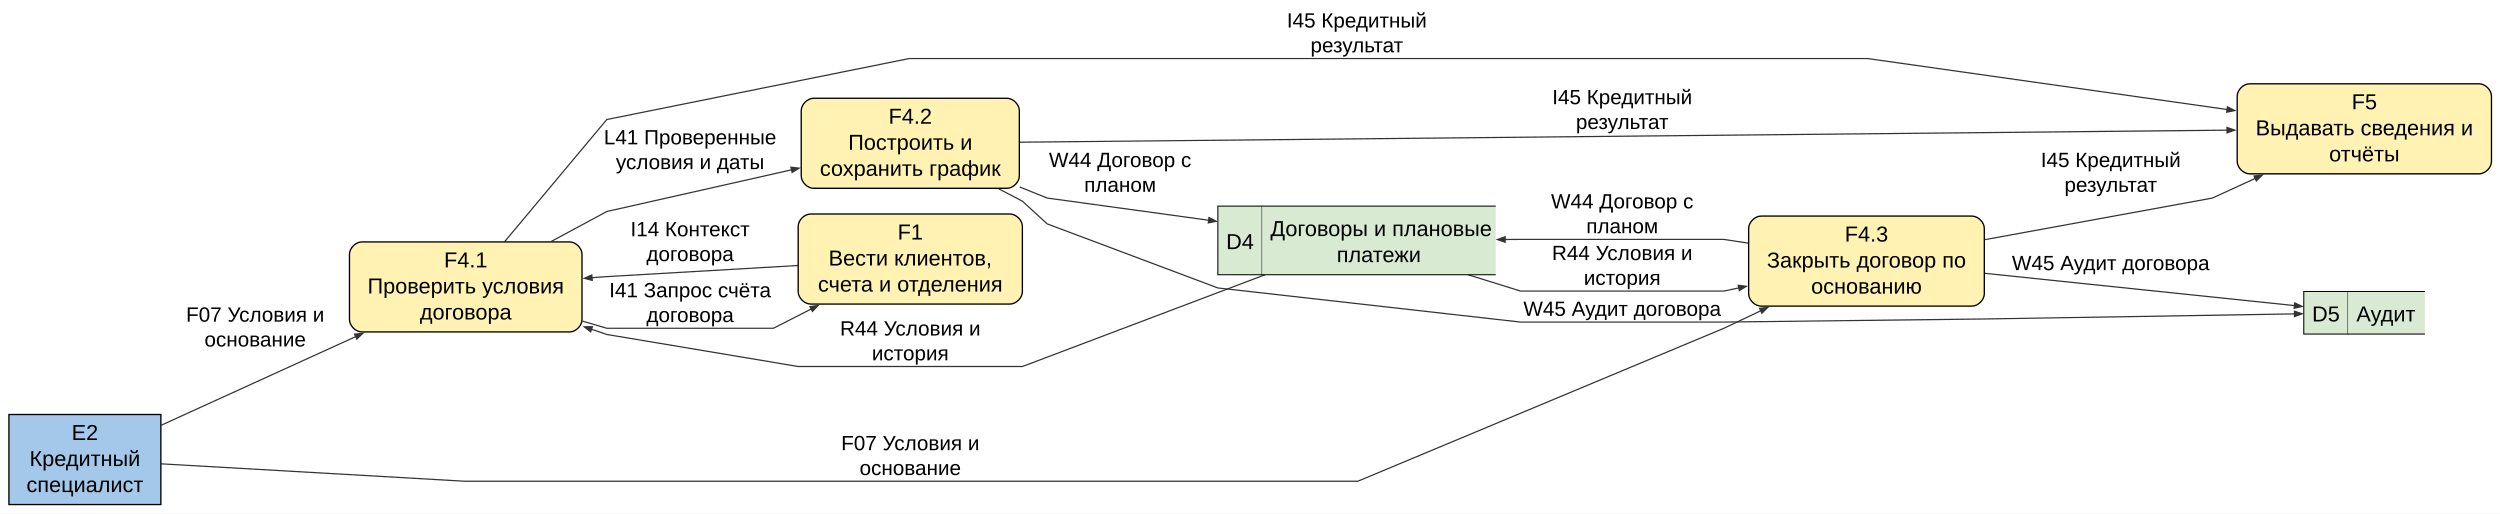
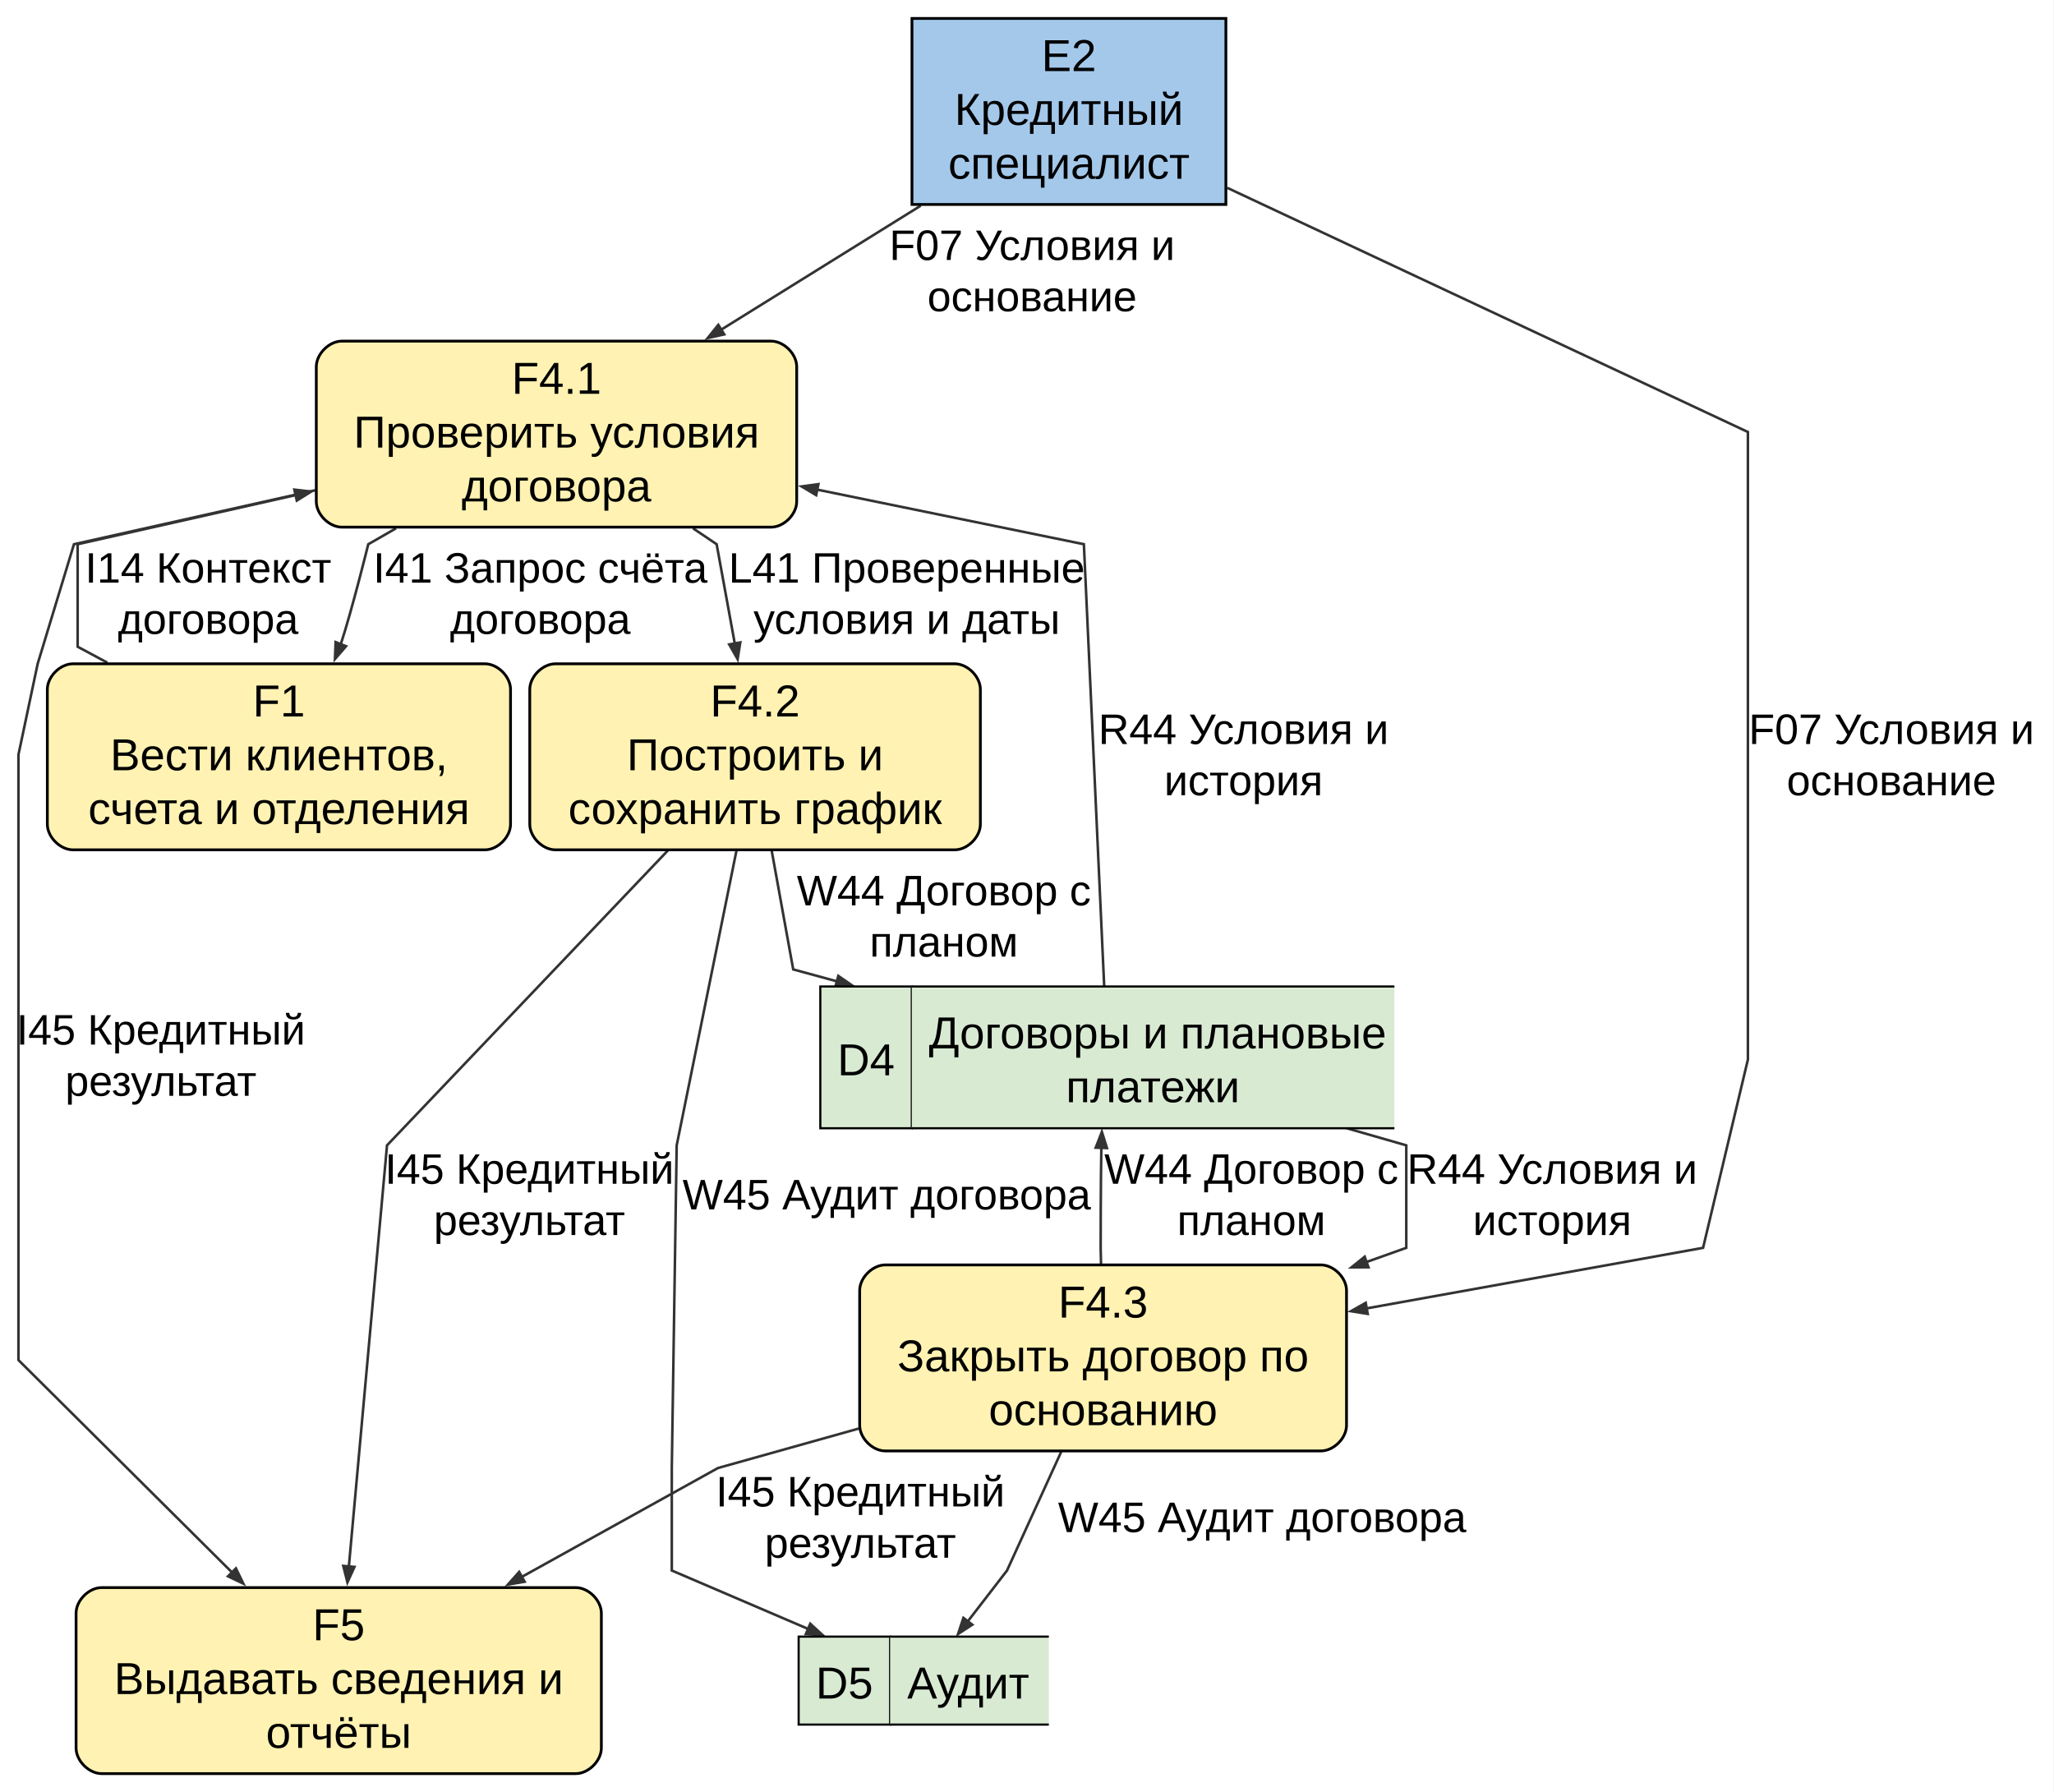
- <svg xmlns="http://www.w3.org/2000/svg" width="2419pt" height="497pt" viewBox="0.00 0.00 2419.00 497.00">
-   <g id="graph0" class="graph" transform="scale(1 1) rotate(0) translate(8.64 488.2)">
-     <polygon fill="white" stroke="none" points="-8.64,8.64 -8.64,-488.2 2410.75,-488.2 2410.75,8.64 -8.64,8.64" />
+ <svg xmlns="http://www.w3.org/2000/svg" width="962pt" height="839pt" viewBox="0.00 0.00 962.00 839.00">
+   <g id="graph0" class="graph" transform="scale(1 1) rotate(0) translate(8.64 830.64)">
+     <polygon fill="white" stroke="none" points="-8.64,8.64 -8.64,-830.64 953.12,-830.64 953.12,8.64 -8.64,8.64" />
    <g id="edge1" class="edge">
-       <path fill="none" stroke="#333333" stroke-width="1.2" d="M147.36,-76.75C201.19,-101.28 275.28,-135.05 335.58,-162.52" />
-       <polygon fill="#333333" stroke="#333333" stroke-width="1.2" points="334.42,-164.88 342.34,-165.6 336.6,-160.1 334.42,-164.88" />
-       <text xml:space="preserve" text-anchor="middle" x="238.27" y="-176.93" font-family="Arial" font-size="20.00">F07 Условия и</text>
-       <text xml:space="preserve" text-anchor="middle" x="238.27" y="-152.93" font-family="Arial" font-size="20.00">основание</text>
+       <path fill="none" stroke="#333333" stroke-width="1.2" d="M422.58,-734.31C393.23,-716.07 358.93,-694.76 328.82,-676.05" />
+       <polygon fill="#333333" stroke="#333333" stroke-width="1.2" points="330.56,-674.04 322.8,-672.31 327.79,-678.5 330.56,-674.04" />
+       <text xml:space="preserve" text-anchor="middle" x="474.76" y="-708.88" font-family="Arial" font-size="20.00">F07 Условия и</text>
+       <text xml:space="preserve" text-anchor="middle" x="474.76" y="-684.88" font-family="Arial" font-size="20.00">основание</text>
    </g>
    <g id="edge2" class="edge">
-       <path fill="none" stroke="#333333" stroke-width="1.2" d="M147.36,-39.39C254.24,-33.26 441.01,-22.56 441.01,-22.56 441.01,-22.56 441.01,-22.56 1305.2,-22.56 1305.2,-22.56 1659.35,-170.56 1659.35,-170.56 1659.35,-170.56 1674.68,-177.83 1695.09,-187.51" />
-       <polygon fill="#333333" stroke="#333333" stroke-width="1.2" points="1693.91,-189.86 1701.82,-190.71 1696.17,-185.12 1693.91,-189.86" />
-       <text xml:space="preserve" text-anchor="middle" x="872.15" y="-52.56" font-family="Arial" font-size="20.00">F07 Условия и</text>
-       <text xml:space="preserve" text-anchor="middle" x="872.15" y="-28.56" font-family="Arial" font-size="20.00">основание</text>
+       <path fill="none" stroke="#333333" stroke-width="1.2" d="M566.16,-742.67C660.12,-698.6 810,-628.32 810,-628.32 810,-628.32 810,-628.32 810,-334.44 810,-334.44 789,-246.24 789,-246.24 789,-246.24 706.9,-231.47 631.46,-217.89" />
+       <polygon fill="#333333" stroke="#333333" stroke-width="1.2" points="631.93,-215.31 624.08,-216.57 631,-220.48 631.93,-215.31" />
+       <text xml:space="preserve" text-anchor="middle" x="877.24" y="-482.2" font-family="Arial" font-size="20.00">F07 Условия и</text>
+       <text xml:space="preserve" text-anchor="middle" x="877.24" y="-458.2" font-family="Arial" font-size="20.00">основание</text>
    </g>
    <g id="edge3" class="edge">
-       <path fill="none" stroke="#333333" stroke-width="1.2" d="M554.9,-177.53C568.95,-173.38 578.51,-170.56 578.51,-170.56 578.51,-170.56 739.68,-170.56 739.68,-170.56 739.68,-170.56 755.61,-178.68 776.38,-189.26" />
-       <polygon fill="#333333" stroke="#333333" stroke-width="1.2" points="775.06,-191.54 782.94,-192.61 777.45,-186.86 775.06,-191.54" />
-       <text xml:space="preserve" text-anchor="middle" x="659.09" y="-200.56" font-family="Arial" font-size="20.00">I41 Запрос счёта</text>
-       <text xml:space="preserve" text-anchor="middle" x="659.09" y="-176.56" font-family="Arial" font-size="20.00">договора</text>
+       <path fill="none" stroke="#333333" stroke-width="1.2" d="M176.85,-583.22C169.01,-578.73 163.84,-575.76 163.84,-575.76 163.84,-575.76 156.17,-544.68 150.87,-528.65" />
+       <polygon fill="#333333" stroke="#333333" stroke-width="1.2" points="153.44,-528 148.24,-521.99 148.55,-529.93 153.44,-528" />
+       <text xml:space="preserve" text-anchor="middle" x="244.42" y="-557.76" font-family="Arial" font-size="20.00">I41 Запрос счёта</text>
+       <text xml:space="preserve" text-anchor="middle" x="244.42" y="-533.76" font-family="Arial" font-size="20.00">договора</text>
    </g>
    <g id="edge5" class="edge">
-       <path fill="none" stroke="#333333" stroke-width="1.2" d="M479.67,-254.4C519.8,-302.38 578.51,-372.56 578.51,-372.56 578.51,-372.56 871.15,-431.56 871.15,-431.56 871.15,-431.56 871.15,-431.56 1798.36,-431.56 1798.36,-431.56 2004.62,-402.32 2146.65,-382.19" />
-       <polygon fill="#333333" stroke="#333333" stroke-width="1.2" points="2146.63,-384.85 2153.69,-381.19 2145.9,-379.65 2146.63,-384.85" />
-       <text xml:space="preserve" text-anchor="middle" x="1304.2" y="-461.56" font-family="Arial" font-size="20.00">I45 Кредитный</text>
-       <text xml:space="preserve" text-anchor="middle" x="1304.2" y="-437.56" font-family="Arial" font-size="20.00">результат</text>
+       <path fill="none" stroke="#333333" stroke-width="1.2" d="M139,-601.04C82.5,-588.4 26,-575.76 26,-575.76 26,-575.76 9,-519.76 9,-519.76 9,-519.76 0,-477.2 0,-477.2 0,-477.2 0,-477.2 0,-193.68 0,-193.68 56.61,-137.4 100.27,-93.99" />
+       <polygon fill="#333333" stroke="#333333" stroke-width="1.2" points="101.86,-96.12 105.33,-88.97 98.16,-92.4 101.86,-96.12" />
+       <text xml:space="preserve" text-anchor="middle" x="66.69" y="-341.44" font-family="Arial" font-size="20.00">I45 Кредитный</text>
+       <text xml:space="preserve" text-anchor="middle" x="66.69" y="-317.44" font-family="Arial" font-size="20.00">результат</text>
    </g>
    <g id="edge14" class="edge">
-       <path fill="none" stroke="#333333" stroke-width="1.2" d="M524.95,-254.71C553.49,-270.08 578.51,-283.56 578.51,-283.56 578.51,-283.56 675.18,-305.36 757.4,-323.91" />
-       <polygon fill="#333333" stroke="#333333" stroke-width="1.2" points="756.66,-326.43 764.55,-325.52 757.81,-321.31 756.66,-326.43" />
-       <text xml:space="preserve" text-anchor="middle" x="659.09" y="-348.54" font-family="Arial" font-size="20.00">L41 Проверенные</text>
-       <text xml:space="preserve" text-anchor="middle" x="659.09" y="-324.54" font-family="Arial" font-size="20.00">условия и даты</text>
+       <path fill="none" stroke="#333333" stroke-width="1.2" d="M315.93,-583.22C322.6,-578.73 327,-575.76 327,-575.76 327,-575.76 331.17,-552.91 335.5,-529.22" />
+       <polygon fill="#333333" stroke="#333333" stroke-width="1.2" points="338.07,-529.78 336.83,-521.93 332.9,-528.84 338.07,-529.78" />
+       <text xml:space="preserve" text-anchor="middle" x="416.05" y="-557.76" font-family="Arial" font-size="20.00">L41 Проверенные</text>
+       <text xml:space="preserve" text-anchor="middle" x="416.05" y="-533.76" font-family="Arial" font-size="20.00">условия и даты</text>
    </g>
    <g id="edge7" class="edge">
-       <path fill="none" stroke="#333333" stroke-width="1.2" d="M1911.81,-256.3C2008.56,-273.98 2132.08,-296.56 2132.08,-296.56 2132.08,-296.56 2150.25,-304.89 2173.76,-315.69" />
-       <polygon fill="#333333" stroke="#333333" stroke-width="1.2" points="2172.36,-317.93 2180.27,-318.67 2174.55,-313.16 2172.36,-317.93" />
-       <text xml:space="preserve" text-anchor="middle" x="2033.73" y="-326.56" font-family="Arial" font-size="20.00">I45 Кредитный</text>
-       <text xml:space="preserve" text-anchor="middle" x="2033.73" y="-302.56" font-family="Arial" font-size="20.00">результат</text>
+       <path fill="none" stroke="#333333" stroke-width="1.2" d="M393.51,-161.59C357.82,-151.59 327.62,-143.12 327.62,-143.12 327.62,-143.12 280.99,-117.25 235.52,-92.01" />
+       <polygon fill="#333333" stroke="#333333" stroke-width="1.2" points="237.07,-89.87 229.24,-88.53 234.52,-94.46 237.07,-89.87" />
+       <text xml:space="preserve" text-anchor="middle" x="394.31" y="-125.12" font-family="Arial" font-size="20.00">I45 Кредитный</text>
+       <text xml:space="preserve" text-anchor="middle" x="394.31" y="-101.12" font-family="Arial" font-size="20.00">результат</text>
    </g>
    <g id="edge11" class="edge">
-       <path fill="none" stroke="#333333" stroke-width="1.2" d="M1682.9,-252.95C1668.88,-255.1 1659.35,-256.56 1659.35,-256.56 1659.35,-256.56 1462.64,-256.56 1462.64,-256.56 1462.64,-256.56 1456.85,-256.52 1447.48,-256.46" />
-       <polygon fill="#333333" stroke="#333333" stroke-width="1.2" points="1447.72,-253.84 1440.2,-256.42 1447.69,-259.09 1447.72,-253.84" />
-       <text xml:space="preserve" text-anchor="middle" x="1561" y="-286.56" font-family="Arial" font-size="20.00">W44 Договор с</text>
-       <text xml:space="preserve" text-anchor="middle" x="1561" y="-262.56" font-family="Arial" font-size="20.00">планом</text>
+       <path fill="none" stroke="#333333" stroke-width="1.2" d="M507.03,-238.78C506.92,-243.27 506.86,-246.24 506.86,-246.24 506.86,-246.24 506.86,-276.72 507.18,-293.22" />
+       <polygon fill="#333333" stroke="#333333" stroke-width="1.2" points="504.55,-293.15 507.43,-300.56 509.8,-292.97 504.55,-293.15" />
+       <text xml:space="preserve" text-anchor="middle" x="577.43" y="-276.24" font-family="Arial" font-size="20.00">W44 Договор с</text>
+       <text xml:space="preserve" text-anchor="middle" x="577.43" y="-252.24" font-family="Arial" font-size="20.00">планом</text>
    </g>
    <g id="edge13" class="edge">
-       <path fill="none" stroke="#333333" stroke-width="1.2" d="M1911.75,-223.74C2005.06,-214.02 2134.14,-200.56 2211.55,-192.5" />
-       <polygon fill="#333333" stroke="#333333" stroke-width="1.2" points="2211.73,-195.12 2218.92,-191.73 2211.19,-189.89 2211.73,-195.12" />
-       <text xml:space="preserve" text-anchor="middle" x="2033.73" y="-226.79" font-family="Arial" font-size="20.00">W45 Аудит договора</text>
+       <path fill="none" stroke="#333333" stroke-width="1.2" d="M488.39,-150.74C476.27,-124.18 463,-95.12 463,-95.12 463,-95.12 453.89,-83.31 444.48,-71.11" />
+       <polygon fill="#333333" stroke="#333333" stroke-width="1.2" points="446.74,-69.74 440.08,-65.4 442.58,-72.94 446.74,-69.74" />
+       <text xml:space="preserve" text-anchor="middle" x="582.51" y="-113.12" font-family="Arial" font-size="20.00">W45 Аудит договора</text>
    </g>
    <g id="edge4" class="edge">
-       <path fill="none" stroke="#333333" stroke-width="1.2" d="M763.42,-231.3C679.98,-226.45 578.51,-220.56 578.51,-220.56 578.51,-220.56 572.9,-220.15 563.97,-219.49" />
-       <polygon fill="#333333" stroke="#333333" stroke-width="1.2" points="564.39,-216.89 556.72,-218.95 564,-222.12 564.39,-216.89" />
-       <text xml:space="preserve" text-anchor="middle" x="659.09" y="-259.57" font-family="Arial" font-size="20.00">I14 Контекст</text>
-       <text xml:space="preserve" text-anchor="middle" x="659.09" y="-235.57" font-family="Arial" font-size="20.00">договора</text>
+       <path fill="none" stroke="#333333" stroke-width="1.2" d="M41.64,-520.3C33.26,-524.79 27.73,-527.76 27.73,-527.76 27.73,-527.76 27.73,-575.76 27.73,-575.76 27.73,-575.76 77.46,-586.97 130.07,-598.83" />
+       <polygon fill="#333333" stroke="#333333" stroke-width="1.2" points="129.22,-601.33 137.11,-600.42 130.37,-596.21 129.22,-601.33" />
+       <text xml:space="preserve" text-anchor="middle" x="88.87" y="-557.76" font-family="Arial" font-size="20.00">I14 Контекст</text>
+       <text xml:space="preserve" text-anchor="middle" x="88.87" y="-533.76" font-family="Arial" font-size="20.00">договора</text>
    </g>
    <g id="edge6" class="edge">
-       <path fill="none" stroke="#333333" stroke-width="1.2" d="M978.17,-350.61C1230.21,-353.12 1868.91,-359.48 2146.23,-362.25" />
-       <polygon fill="#333333" stroke="#333333" stroke-width="1.2" points="2146.19,-364.87 2153.72,-362.32 2146.25,-359.62 2146.19,-364.87" />
-       <text xml:space="preserve" text-anchor="middle" x="1561" y="-387.37" font-family="Arial" font-size="20.00">I45 Кредитный</text>
-       <text xml:space="preserve" text-anchor="middle" x="1561" y="-363.37" font-family="Arial" font-size="20.00">результат</text>
+       <path fill="none" stroke="#333333" stroke-width="1.2" d="M304.15,-432.32C253.17,-378.8 172.62,-294.24 172.62,-294.24 172.62,-294.24 161.37,-170.08 154.74,-96.87" />
+       <polygon fill="#333333" stroke="#333333" stroke-width="1.2" points="157.37,-96.81 154.08,-89.57 152.14,-97.28 157.37,-96.81" />
+       <text xml:space="preserve" text-anchor="middle" x="239.31" y="-276.24" font-family="Arial" font-size="20.00">I45 Кредитный</text>
+       <text xml:space="preserve" text-anchor="middle" x="239.31" y="-252.24" font-family="Arial" font-size="20.00">результат</text>
    </g>
    <g id="edge10" class="edge">
-       <path fill="none" stroke="#333333" stroke-width="1.2" d="M978.01,-307.29C993.63,-300.99 1004.61,-296.56 1004.61,-296.56 1004.61,-296.56 1084.19,-285.63 1161.18,-275.06" />
-       <polygon fill="#333333" stroke="#333333" stroke-width="1.2" points="1161.19,-277.71 1168.26,-274.09 1160.48,-272.51 1161.19,-277.71" />
-       <text xml:space="preserve" text-anchor="middle" x="1075.19" y="-326.56" font-family="Arial" font-size="20.00">W44 Договор с</text>
-       <text xml:space="preserve" text-anchor="middle" x="1075.19" y="-302.56" font-family="Arial" font-size="20.00">планом</text>
+       <path fill="none" stroke="#333333" stroke-width="1.2" d="M352.78,-432.26C357.59,-405.7 362.86,-376.64 362.86,-376.64 362.86,-376.64 371.02,-374.41 383.5,-371" />
+       <polygon fill="#333333" stroke="#333333" stroke-width="1.2" points="383.99,-373.59 390.53,-369.08 382.6,-368.52 383.99,-373.59" />
+       <text xml:space="preserve" text-anchor="middle" x="433.43" y="-406.64" font-family="Arial" font-size="20.00">W44 Договор с</text>
+       <text xml:space="preserve" text-anchor="middle" x="433.43" y="-382.64" font-family="Arial" font-size="20.00">планом</text>
    </g>
    <g id="edge12" class="edge">
-       <path fill="none" stroke="#333333" stroke-width="1.2" d="M957.82,-305.44C971.14,-298.5 980.61,-293.56 980.61,-293.56 980.61,-293.56 1004.61,-271.56 1004.61,-271.56 1004.61,-271.56 1169.76,-209.56 1169.76,-209.56 1169.76,-209.56 1462.64,-176.56 1462.64,-176.56 1462.64,-176.56 1659.35,-176.56 1659.35,-176.56 1659.35,-176.56 1911.38,-179.56 1911.38,-179.56 1911.38,-179.56 2106.14,-182.75 2211.79,-184.48" />
-       <polygon fill="#333333" stroke="#333333" stroke-width="1.2" points="2211.44,-187.09 2218.98,-184.59 2211.52,-181.85 2211.44,-187.09" />
-       <text xml:space="preserve" text-anchor="middle" x="1561" y="-182.56" font-family="Arial" font-size="20.00">W45 Аудит договора</text>
+       <path fill="none" stroke="#333333" stroke-width="1.2" d="M336.3,-432.32C325.45,-378.8 308.29,-294.24 308.29,-294.24 308.29,-294.24 306,-143.12 306,-143.12 306,-143.12 306,-95.12 306,-95.12 306,-95.12 339.01,-80.98 370.11,-67.65" />
+       <polygon fill="#333333" stroke="#333333" stroke-width="1.2" points="370.85,-70.19 376.71,-64.82 368.78,-65.36 370.85,-70.19" />
+       <text xml:space="preserve" text-anchor="middle" x="406.65" y="-264.24" font-family="Arial" font-size="20.00">W45 Аудит договора</text>
    </g>
    <g id="edge8" class="edge">
-       <path fill="none" stroke="#333333" stroke-width="1.2" d="M1215.48,-222.38C1119.95,-186.26 980.61,-133.56 980.61,-133.56 980.61,-133.56 763.68,-133.56 763.68,-133.56 763.68,-133.56 578.51,-164.56 578.51,-164.56 578.51,-164.56 572.79,-166.5 563.7,-169.59" />
-       <polygon fill="#333333" stroke="#333333" stroke-width="1.2" points="562.88,-167.09 556.62,-171.99 564.57,-172.06 562.88,-167.09" />
-       <text xml:space="preserve" text-anchor="middle" x="872.15" y="-163.56" font-family="Arial" font-size="20.00">R44 Условия и</text>
-       <text xml:space="preserve" text-anchor="middle" x="872.15" y="-139.56" font-family="Arial" font-size="20.00">история</text>
+       <path fill="none" stroke="#333333" stroke-width="1.2" d="M508.54,-368.22C505.55,-433.32 499,-575.76 499,-575.76 499,-575.76 436.11,-588.63 373.8,-601.39" />
+       <polygon fill="#333333" stroke="#333333" stroke-width="1.2" points="373.62,-598.75 366.8,-602.82 374.67,-603.89 373.62,-598.75" />
+       <text xml:space="preserve" text-anchor="middle" x="573.77" y="-482.2" font-family="Arial" font-size="20.00">R44 Условия и</text>
+       <text xml:space="preserve" text-anchor="middle" x="573.77" y="-458.2" font-family="Arial" font-size="20.00">история</text>
    </g>
    <g id="edge9" class="edge">
-       <path fill="none" stroke="#333333" stroke-width="1.2" d="M1411.53,-222.47C1439.8,-213.67 1462.64,-206.56 1462.64,-206.56 1462.64,-206.56 1659.35,-206.56 1659.35,-206.56 1659.35,-206.56 1664.94,-207.74 1673.85,-209.63" />
-       <polygon fill="#333333" stroke="#333333" stroke-width="1.2" points="1673.25,-212.18 1681.13,-211.17 1674.33,-207.05 1673.25,-212.18" />
-       <text xml:space="preserve" text-anchor="middle" x="1561" y="-236.56" font-family="Arial" font-size="20.00">R44 Условия и</text>
-       <text xml:space="preserve" text-anchor="middle" x="1561" y="-212.56" font-family="Arial" font-size="20.00">история</text>
+       <path fill="none" stroke="#333333" stroke-width="1.2" d="M622.01,-302.28C638.46,-297.55 650,-294.24 650,-294.24 650,-294.24 650,-246.24 650,-246.24 650,-246.24 642.58,-243.6 631.14,-239.53" />
+       <polygon fill="#333333" stroke="#333333" stroke-width="1.2" points="632.28,-237.14 624.33,-237.1 630.52,-242.09 632.28,-237.14" />
+       <text xml:space="preserve" text-anchor="middle" x="718.35" y="-276.24" font-family="Arial" font-size="20.00">R44 Условия и</text>
+       <text xml:space="preserve" text-anchor="middle" x="718.35" y="-252.24" font-family="Arial" font-size="20.00">история</text>
    </g>
    <g id="node1" class="node">
-       <polygon fill="#a4c8ea" stroke="black" stroke-width="1.3" points="147.02,-87.12 0,-87.12 0,0 147.02,0 147.02,-87.12" />
-       <text xml:space="preserve" text-anchor="middle" x="73.51" y="-62.46" font-family="Arial" font-size="21.00">E2</text>
-       <text xml:space="preserve" text-anchor="middle" x="73.51" y="-37.26" font-family="Arial" font-size="21.00">Кредитный</text>
-       <text xml:space="preserve" text-anchor="middle" x="73.51" y="-12.06" font-family="Arial" font-size="21.00">специалист</text>
+       <polygon fill="#a4c8ea" stroke="black" stroke-width="1.3" points="565.51,-822 418.49,-822 418.49,-734.88 565.51,-734.88 565.51,-822" />
+       <text xml:space="preserve" text-anchor="middle" x="492" y="-797.34" font-family="Arial" font-size="21.00">E2</text>
+       <text xml:space="preserve" text-anchor="middle" x="492" y="-772.14" font-family="Arial" font-size="21.00">Кредитный</text>
+       <text xml:space="preserve" text-anchor="middle" x="492" y="-746.94" font-family="Arial" font-size="21.00">специалист</text>
    </g>
    <g id="node2" class="node">
-       <path fill="#fff2b2" stroke="black" stroke-width="1.3" d="M542.51,-254.12C542.51,-254.12 341.51,-254.12 341.51,-254.12 335.51,-254.12 329.51,-248.12 329.51,-242.12 329.51,-242.12 329.51,-179 329.51,-179 329.51,-173 335.51,-167 341.51,-167 341.51,-167 542.51,-167 542.51,-167 548.51,-167 554.51,-173 554.51,-179 554.51,-179 554.51,-242.12 554.51,-242.12 554.51,-248.12 548.51,-254.12 542.51,-254.12" />
-       <text xml:space="preserve" text-anchor="middle" x="442.01" y="-229.46" font-family="Arial" font-size="21.00">F4.1</text>
-       <text xml:space="preserve" text-anchor="middle" x="442.01" y="-204.26" font-family="Arial" font-size="21.00">Проверить условия</text>
-       <text xml:space="preserve" text-anchor="middle" x="442.01" y="-179.06" font-family="Arial" font-size="21.00">договора</text>
+       <path fill="#fff2b2" stroke="black" stroke-width="1.3" d="M352.5,-670.88C352.5,-670.88 151.5,-670.88 151.5,-670.88 145.5,-670.88 139.5,-664.88 139.5,-658.88 139.5,-658.88 139.5,-595.76 139.5,-595.76 139.5,-589.76 145.5,-583.76 151.5,-583.76 151.5,-583.76 352.5,-583.76 352.5,-583.76 358.5,-583.76 364.5,-589.76 364.5,-595.76 364.5,-595.76 364.5,-658.88 364.5,-658.88 364.5,-664.88 358.5,-670.88 352.5,-670.88" />
+       <text xml:space="preserve" text-anchor="middle" x="252" y="-646.22" font-family="Arial" font-size="21.00">F4.1</text>
+       <text xml:space="preserve" text-anchor="middle" x="252" y="-621.02" font-family="Arial" font-size="21.00">Проверить условия</text>
+       <text xml:space="preserve" text-anchor="middle" x="252" y="-595.82" font-family="Arial" font-size="21.00">договора</text>
    </g>
    <g id="node3" class="node">
-       <path fill="#fff2b2" stroke="black" stroke-width="1.3" d="M1899.38,-279.12C1899.38,-279.12 1695.35,-279.12 1695.35,-279.12 1689.35,-279.12 1683.35,-273.12 1683.35,-267.12 1683.35,-267.12 1683.35,-204 1683.35,-204 1683.35,-198 1689.35,-192 1695.35,-192 1695.35,-192 1899.38,-192 1899.38,-192 1905.38,-192 1911.38,-198 1911.38,-204 1911.38,-204 1911.38,-267.12 1911.38,-267.12 1911.38,-273.12 1905.38,-279.12 1899.38,-279.12" />
-       <text xml:space="preserve" text-anchor="middle" x="1797.36" y="-254.46" font-family="Arial" font-size="21.00">F4.3</text>
-       <text xml:space="preserve" text-anchor="middle" x="1797.36" y="-229.26" font-family="Arial" font-size="21.00">Закрыть договор по</text>
-       <text xml:space="preserve" text-anchor="middle" x="1797.36" y="-204.06" font-family="Arial" font-size="21.00">основанию</text>
+       <path fill="#fff2b2" stroke="black" stroke-width="1.3" d="M610.01,-238.24C610.01,-238.24 405.99,-238.24 405.99,-238.24 399.99,-238.24 393.99,-232.24 393.99,-226.24 393.99,-226.24 393.99,-163.12 393.99,-163.12 393.99,-157.12 399.99,-151.12 405.99,-151.12 405.99,-151.12 610.01,-151.12 610.01,-151.12 616.01,-151.12 622.01,-157.12 622.01,-163.12 622.01,-163.12 622.01,-226.24 622.01,-226.24 622.01,-232.24 616.01,-238.24 610.01,-238.24" />
+       <text xml:space="preserve" text-anchor="middle" x="508" y="-213.58" font-family="Arial" font-size="21.00">F4.3</text>
+       <text xml:space="preserve" text-anchor="middle" x="508" y="-188.38" font-family="Arial" font-size="21.00">Закрыть договор по</text>
+       <text xml:space="preserve" text-anchor="middle" x="508" y="-163.18" font-family="Arial" font-size="21.00">основанию</text>
    </g>
    <g id="node4" class="node">
-       <path fill="#fff2b2" stroke="black" stroke-width="1.3" d="M968.61,-281.12C968.61,-281.12 775.68,-281.12 775.68,-281.12 769.68,-281.12 763.68,-275.12 763.68,-269.12 763.68,-269.12 763.68,-206 763.68,-206 763.68,-200 769.68,-194 775.68,-194 775.68,-194 968.61,-194 968.61,-194 974.61,-194 980.61,-200 980.61,-206 980.61,-206 980.61,-269.12 980.61,-269.12 980.61,-275.12 974.61,-281.12 968.61,-281.12" />
-       <text xml:space="preserve" text-anchor="middle" x="872.15" y="-256.46" font-family="Arial" font-size="21.00">F1</text>
-       <text xml:space="preserve" text-anchor="middle" x="872.15" y="-231.26" font-family="Arial" font-size="21.00">Вести клиентов,</text>
-       <text xml:space="preserve" text-anchor="middle" x="872.15" y="-206.06" font-family="Arial" font-size="21.00">счета и отделения</text>
+       <path fill="#fff2b2" stroke="black" stroke-width="1.3" d="M218.47,-519.76C218.47,-519.76 25.53,-519.76 25.53,-519.76 19.53,-519.76 13.53,-513.76 13.53,-507.76 13.53,-507.76 13.53,-444.64 13.53,-444.64 13.53,-438.64 19.53,-432.64 25.53,-432.64 25.53,-432.64 218.47,-432.64 218.47,-432.64 224.47,-432.64 230.47,-438.64 230.47,-444.64 230.47,-444.64 230.47,-507.76 230.47,-507.76 230.47,-513.76 224.47,-519.76 218.47,-519.76" />
+       <text xml:space="preserve" text-anchor="middle" x="122" y="-495.1" font-family="Arial" font-size="21.00">F1</text>
+       <text xml:space="preserve" text-anchor="middle" x="122" y="-469.9" font-family="Arial" font-size="21.00">Вести клиентов,</text>
+       <text xml:space="preserve" text-anchor="middle" x="122" y="-444.7" font-family="Arial" font-size="21.00">счета и отделения</text>
    </g>
    <g id="node5" class="node">
-       <path fill="#fff2b2" stroke="black" stroke-width="1.3" d="M2390.11,-407.12C2390.11,-407.12 2168.08,-407.12 2168.08,-407.12 2162.08,-407.12 2156.08,-401.12 2156.08,-395.12 2156.08,-395.12 2156.08,-332 2156.08,-332 2156.08,-326 2162.08,-320 2168.08,-320 2168.08,-320 2390.11,-320 2390.11,-320 2396.11,-320 2402.11,-326 2402.11,-332 2402.11,-332 2402.11,-395.12 2402.11,-395.12 2402.11,-401.12 2396.11,-407.12 2390.11,-407.12" />
-       <text xml:space="preserve" text-anchor="middle" x="2279.1" y="-382.46" font-family="Arial" font-size="21.00">F5</text>
-       <text xml:space="preserve" text-anchor="middle" x="2279.1" y="-357.26" font-family="Arial" font-size="21.00">Выдавать сведения и</text>
-       <text xml:space="preserve" text-anchor="middle" x="2279.1" y="-332.06" font-family="Arial" font-size="21.00">отчёты</text>
+       <path fill="#fff2b2" stroke="black" stroke-width="1.3" d="M261.01,-87.12C261.01,-87.12 38.99,-87.12 38.99,-87.12 32.99,-87.12 26.99,-81.12 26.99,-75.12 26.99,-75.12 26.99,-12 26.99,-12 26.99,-6 32.99,0 38.99,0 38.99,0 261.01,0 261.01,0 267.01,0 273.01,-6 273.01,-12 273.01,-12 273.01,-75.12 273.01,-75.12 273.01,-81.12 267.01,-87.12 261.01,-87.12" />
+       <text xml:space="preserve" text-anchor="middle" x="150" y="-62.46" font-family="Arial" font-size="21.00">F5</text>
+       <text xml:space="preserve" text-anchor="middle" x="150" y="-37.26" font-family="Arial" font-size="21.00">Выдавать сведения и</text>
+       <text xml:space="preserve" text-anchor="middle" x="150" y="-12.06" font-family="Arial" font-size="21.00">отчёты</text>
    </g>
    <g id="node6" class="node">
-       <path fill="#fff2b2" stroke="black" stroke-width="1.3" d="M965.66,-393.12C965.66,-393.12 778.63,-393.12 778.63,-393.12 772.63,-393.12 766.63,-387.12 766.63,-381.12 766.63,-381.12 766.63,-318 766.63,-318 766.63,-312 772.63,-306 778.63,-306 778.63,-306 965.66,-306 965.66,-306 971.66,-306 977.66,-312 977.66,-318 977.66,-318 977.66,-381.12 977.66,-381.12 977.66,-387.12 971.66,-393.12 965.66,-393.12" />
-       <text xml:space="preserve" text-anchor="middle" x="872.15" y="-368.46" font-family="Arial" font-size="21.00">F4.2</text>
-       <text xml:space="preserve" text-anchor="middle" x="872.15" y="-343.26" font-family="Arial" font-size="21.00">Построить и</text>
-       <text xml:space="preserve" text-anchor="middle" x="872.15" y="-318.06" font-family="Arial" font-size="21.00">сохранить график</text>
+       <path fill="#fff2b2" stroke="black" stroke-width="1.3" d="M438.52,-519.76C438.52,-519.76 251.48,-519.76 251.48,-519.76 245.48,-519.76 239.48,-513.76 239.48,-507.76 239.48,-507.76 239.48,-444.64 239.48,-444.64 239.48,-438.64 245.48,-432.64 251.48,-432.64 251.48,-432.64 438.52,-432.64 438.52,-432.64 444.52,-432.64 450.52,-438.64 450.52,-444.64 450.52,-444.64 450.52,-507.76 450.52,-507.76 450.52,-513.76 444.52,-519.76 438.52,-519.76" />
+       <text xml:space="preserve" text-anchor="middle" x="345" y="-495.1" font-family="Arial" font-size="21.00">F4.2</text>
+       <text xml:space="preserve" text-anchor="middle" x="345" y="-469.9" font-family="Arial" font-size="21.00">Построить и</text>
+       <text xml:space="preserve" text-anchor="middle" x="345" y="-444.7" font-family="Arial" font-size="21.00">сохранить график</text>
    </g>
    <g id="node7" class="node">
-       <polygon fill="#d9ead3" stroke="none" points="1169.76,-222.36 1169.76,-288.76 1212.6,-288.76 1212.6,-222.36 1169.76,-222.36" />
-       <polygon fill="none" stroke="black" points="1169.76,-222.36 1169.76,-288.76 1212.6,-288.76 1212.6,-222.36 1169.76,-222.36" />
-       <text xml:space="preserve" text-anchor="start" x="1177.76" y="-247.16" font-family="Arial" font-size="21.00">D4</text>
-       <polygon fill="#d9ead3" stroke="none" points="1212.6,-222.36 1212.6,-288.76 1438.64,-288.76 1438.64,-222.36 1212.6,-222.36" />
-       <polyline fill="none" stroke="black" points="1212.6,-222.36 1438.64,-222.36" />
-       <polyline fill="none" stroke="black" points="1438.64,-288.76 1212.6,-288.76" />
-       <text xml:space="preserve" text-anchor="start" x="1220.6" y="-259.76" font-family="Arial" font-size="21.00">Договоры и плановые</text>
-       <text xml:space="preserve" text-anchor="start" x="1284.78" y="-234.56" font-family="Arial" font-size="21.00">платежи</text>
+       <polygon fill="#d9ead3" stroke="none" points="375.56,-302.24 375.56,-368.64 418.4,-368.64 418.4,-302.24 375.56,-302.24" />
+       <polygon fill="none" stroke="black" points="375.56,-302.24 375.56,-368.64 418.4,-368.64 418.4,-302.24 375.56,-302.24" />
+       <text xml:space="preserve" text-anchor="start" x="383.56" y="-327.04" font-family="Arial" font-size="21.00">D4</text>
+       <polygon fill="#d9ead3" stroke="none" points="418.4,-302.24 418.4,-368.64 644.44,-368.64 644.44,-302.24 418.4,-302.24" />
+       <polyline fill="none" stroke="black" points="418.4,-302.24 644.44,-302.24" />
+       <polyline fill="none" stroke="black" points="644.44,-368.64 418.4,-368.64" />
+       <text xml:space="preserve" text-anchor="start" x="426.4" y="-339.64" font-family="Arial" font-size="21.00">Договоры и плановые</text>
+       <text xml:space="preserve" text-anchor="start" x="490.58" y="-314.44" font-family="Arial" font-size="21.00">платежи</text>
    </g>
    <g id="node8" class="node">
-       <polygon fill="#d9ead3" stroke="none" points="2220.5,-164.96 2220.5,-206.16 2263.35,-206.16 2263.35,-164.96 2220.5,-164.96" />
-       <polygon fill="none" stroke="black" points="2220.5,-164.96 2220.5,-206.16 2263.35,-206.16 2263.35,-164.96 2220.5,-164.96" />
-       <text xml:space="preserve" text-anchor="start" x="2228.5" y="-177.16" font-family="Arial" font-size="21.00">D5</text>
-       <polygon fill="#d9ead3" stroke="none" points="2263.35,-164.96 2263.35,-206.16 2337.69,-206.16 2337.69,-164.96 2263.35,-164.96" />
-       <polyline fill="none" stroke="black" points="2263.35,-164.96 2337.69,-164.96" />
-       <polyline fill="none" stroke="black" points="2337.69,-206.16 2263.35,-206.16" />
-       <text xml:space="preserve" text-anchor="start" x="2271.35" y="-177.16" font-family="Arial" font-size="21.00">Аудит</text>
+       <polygon fill="#d9ead3" stroke="none" points="365.41,-22.96 365.41,-64.16 408.25,-64.16 408.25,-22.96 365.41,-22.96" />
+       <polygon fill="none" stroke="black" points="365.41,-22.96 365.41,-64.16 408.25,-64.16 408.25,-22.96 365.41,-22.96" />
+       <text xml:space="preserve" text-anchor="start" x="373.41" y="-35.16" font-family="Arial" font-size="21.00">D5</text>
+       <polygon fill="#d9ead3" stroke="none" points="408.25,-22.96 408.25,-64.16 482.59,-64.16 482.59,-22.96 408.25,-22.96" />
+       <polyline fill="none" stroke="black" points="408.25,-22.96 482.59,-22.96" />
+       <polyline fill="none" stroke="black" points="482.59,-64.16 408.25,-64.16" />
+       <text xml:space="preserve" text-anchor="start" x="416.25" y="-35.16" font-family="Arial" font-size="21.00">Аудит</text>
    </g>
  </g>
</svg>
